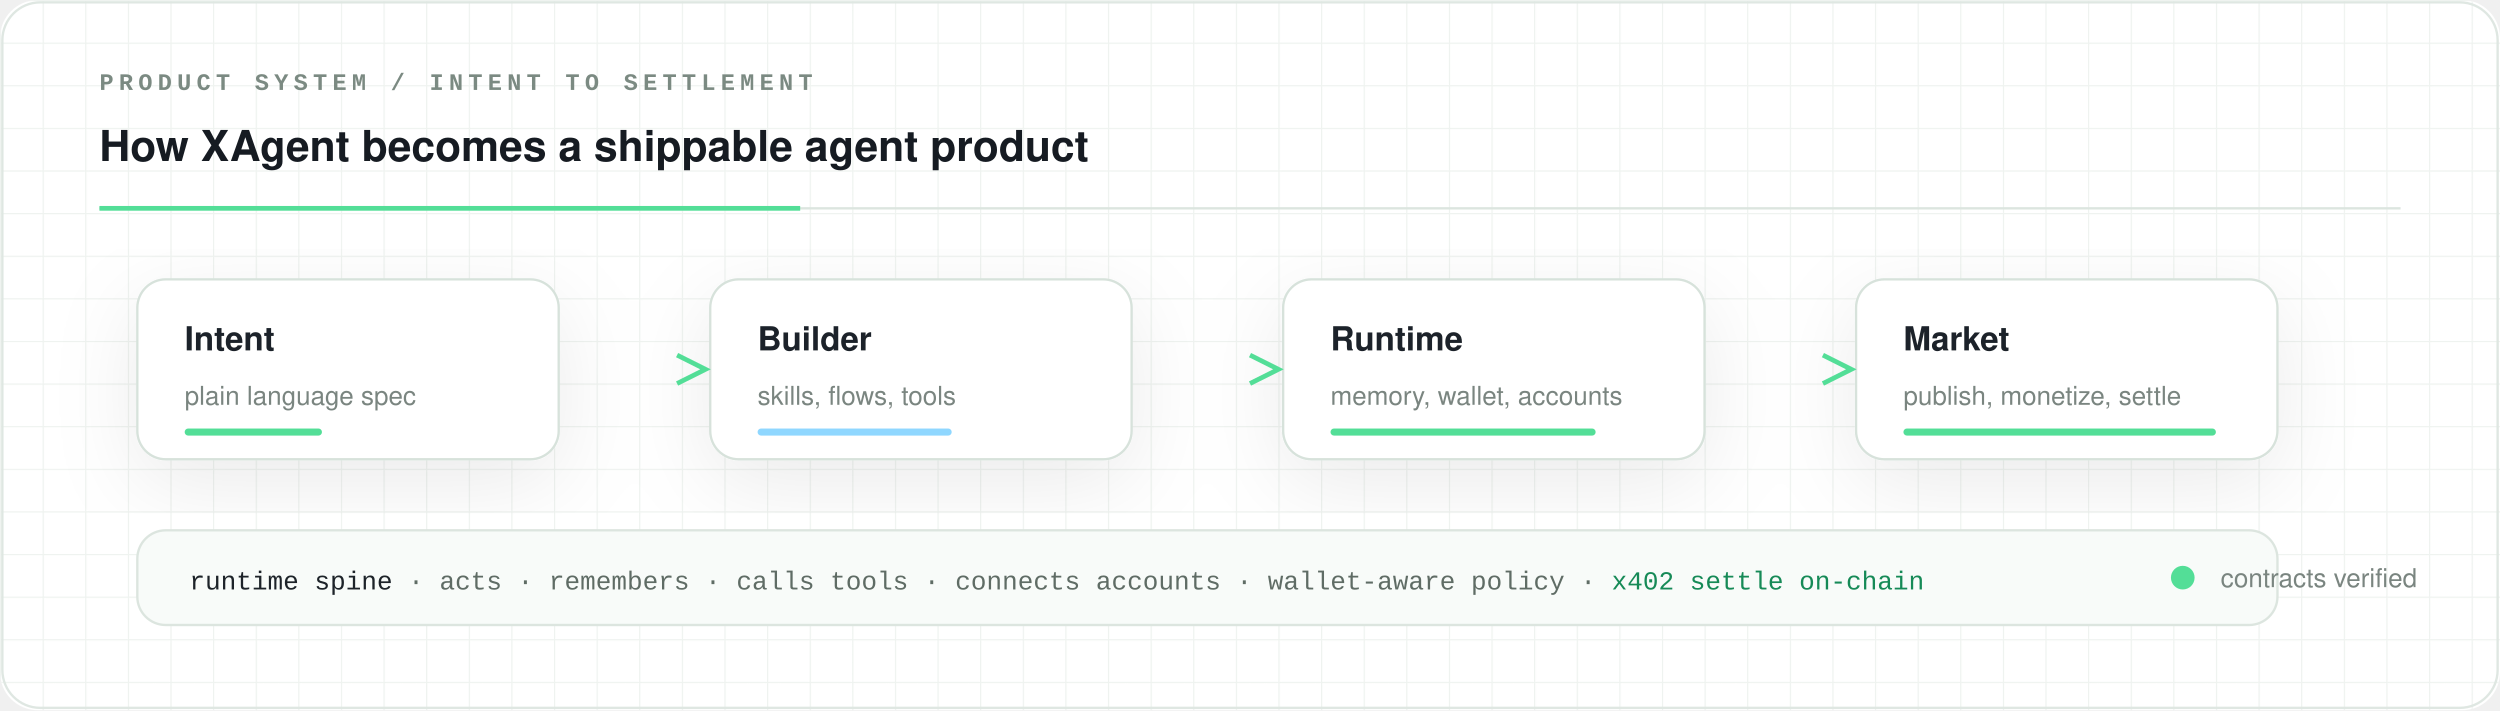
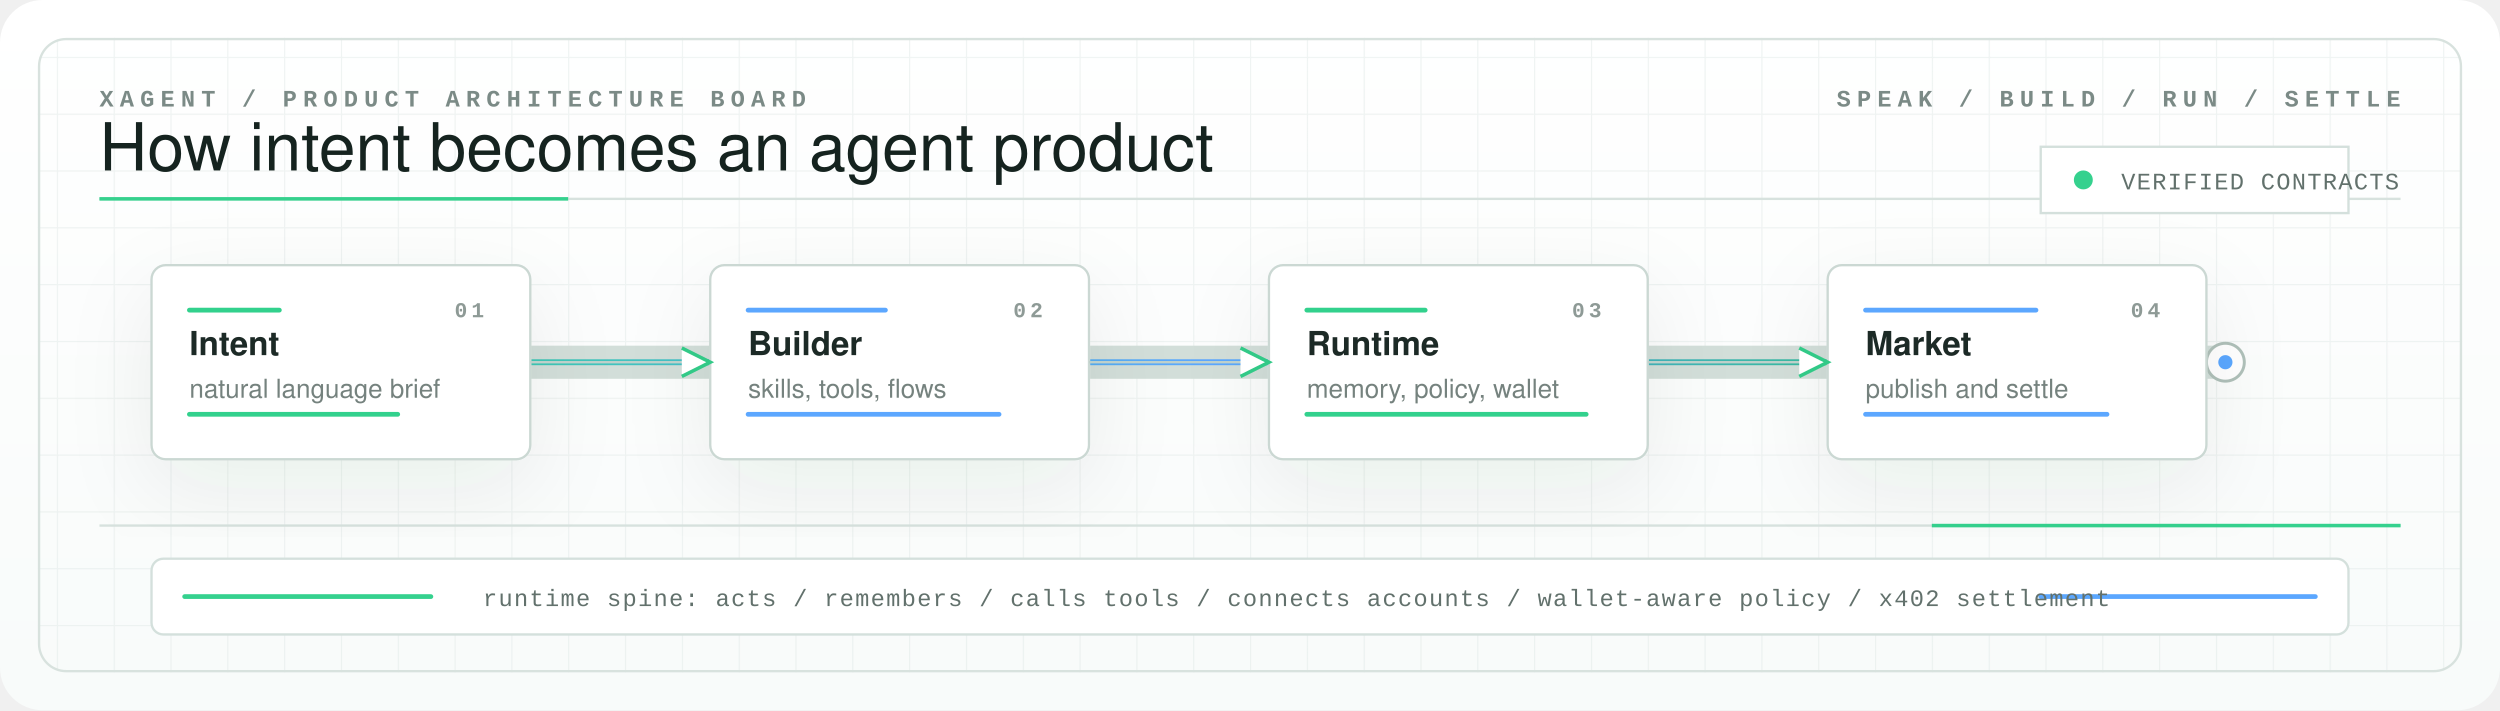
- <svg xmlns="http://www.w3.org/2000/svg" viewBox="0 0 1056 300" width="1056" height="300" role="img" aria-label="XAgent product system flow">
+ <svg xmlns="http://www.w3.org/2000/svg" viewBox="0 0 1056 300" width="1056" height="300" role="img" aria-label="XAgent premium product architecture flow">
  <defs>
-     <pattern id="grid" width="18" height="18" patternUnits="userSpaceOnUse">
-       <path d="M18 0H0V18" fill="none" stroke="#E8EEE9" stroke-width="1" opacity=".7" />
+     <pattern id="boardGrid" width="24" height="24" patternUnits="userSpaceOnUse">
+       <path d="M24 0H0V24" fill="none" stroke="#DCE6E2" stroke-width="1" stroke-opacity=".42" />
    </pattern>
-     <linearGradient id="line" x1="0" x2="1">
-       <stop offset="0" stop-color="#53DE97" />
-       <stop offset=".52" stop-color="#7BB6FF" />
-       <stop offset="1" stop-color="#53DE97" />
+     <linearGradient id="rail" x1="116" y1="0" x2="940" y2="0" gradientUnits="userSpaceOnUse">
+       <stop offset="0" stop-color="#34D399" />
+       <stop offset=".48" stop-color="#5BA7FF" />
+       <stop offset="1" stop-color="#22C55E" />
    </linearGradient>
-     <filter id="soft" x="-30%" y="-30%" width="160%" height="160%">
-       <feDropShadow dx="0" dy="10" stdDeviation="18" flood-color="#0E2B1B" flood-opacity=".08" />
+     <linearGradient id="sheet" x1="0" y1="0" x2="0" y2="300" gradientUnits="userSpaceOnUse">
+       <stop offset="0" stop-color="#FFFFFF" />
+       <stop offset="1" stop-color="#F8FBFA" />
+     </linearGradient>
+     <filter id="lift" x="-20%" y="-40%" width="140%" height="180%">
+       <feDropShadow dx="0" dy="12" stdDeviation="18" flood-color="#1F3B34" flood-opacity=".07" />
    </filter>
    <style>
- .title{font:700 18px -apple-system,BlinkMacSystemFont,Segoe UI,Helvetica,Arial,sans-serif;fill:#161B22}
- .kicker{font:600 10px SFMono-Regular,Consolas,Liberation Mono,Menlo,monospace;letter-spacing:2.2px;fill:#7B8A82}
- .label{font:700 14px -apple-system,BlinkMacSystemFont,Segoe UI,Helvetica,Arial,sans-serif;fill:#1D2329}
- .text{font:500 11px -apple-system,BlinkMacSystemFont,Segoe UI,Helvetica,Arial,sans-serif;fill:#7A8580}
- .mono{font:500 11px SFMono-Regular,Consolas,Liberation Mono,Menlo,monospace;fill:#5F6C65}
- .green{fill:#53DE97}.blue{fill:#5F9EF8}.ink{fill:#1D2329}.muted{fill:#8B9690}
- </style>
+       .eyebrow{font:600 10px SFMono-Regular,Consolas,Liberation Mono,Menlo,monospace;letter-spacing:2.6px;fill:#7B8A86}
+       .title{font:500 28px -apple-system,BlinkMacSystemFont,Segoe UI,Helvetica,Arial,sans-serif;fill:#15231F}
+       .label{font:650 14px -apple-system,BlinkMacSystemFont,Segoe UI,Helvetica,Arial,sans-serif;fill:#1E2A27}
+       .caption{font:500 11px -apple-system,BlinkMacSystemFont,Segoe UI,Helvetica,Arial,sans-serif;fill:#75827E}
+       .mono{font:500 10px SFMono-Regular,Consolas,Liberation Mono,Menlo,monospace;letter-spacing:.55px;fill:#62716C}
+       .tiny{font:600 9px SFMono-Regular,Consolas,Liberation Mono,Menlo,monospace;letter-spacing:1.7px;fill:#8E9A96}
+     </style>
  </defs>
-   <rect width="1056" height="300" rx="16" fill="#FFFFFF" />
-   <rect width="1056" height="300" rx="16" fill="url(#grid)" />
-   <rect x="1" y="1" width="1054" height="298" rx="16" fill="none" stroke="#DFE7E2" />
-   <text x="42" y="38" class="kicker">PRODUCT SYSTEM / INTENT TO SETTLEMENT</text>
-   <text x="42" y="68" class="title">How XAgent becomes a shippable agent product</text>
-   <path d="M42 88H1014" stroke="#DCE5DF" />
-   <path d="M42 88H338" stroke="#53DE97" stroke-width="2" />
-   <g filter="url(#soft)">
-     <g transform="translate(58 118)">
-       <rect width="178" height="76" rx="12" fill="#FFFFFF" stroke="#D7E2DB" />
-       <text x="20" y="30" class="label">Intent</text>
-       <text x="20" y="53" class="text">plain language spec</text>
-       <rect x="20" y="63" width="58" height="3" rx="1.5" fill="#53DE97" />
+   <rect width="1056" height="300" rx="18" fill="url(#sheet)" />
+   <rect x="16" y="16" width="1024" height="268" rx="12" fill="url(#boardGrid)" />
+   <rect x="16.5" y="16.5" width="1023" height="267" rx="11.5" fill="none" stroke="#D8E2DE" />
+   <path d="M42 84H1014M42 222H1014" stroke="#D7E2DE" />
+   <path d="M42 84H240M816 222H1014" stroke="#35D18E" stroke-width="1.5" />
+   <text x="42" y="45" class="eyebrow">XAGENT / PRODUCT ARCHITECTURE BOARD</text>
+   <text x="42" y="72" class="title">How intent becomes an agent product</text>
+   <text x="1014" y="45" text-anchor="end" class="eyebrow">SPEAK / BUILD / RUN / SETTLE</text>
+   <path d="M116 153H940" fill="none" stroke="#D2DED9" stroke-width="14" stroke-linecap="round" />
+   <path d="M116 153H940" fill="none" stroke="url(#rail)" stroke-width="2.5" stroke-linecap="round" />
+   <g fill="#FFFFFF" stroke="#AFC0B9" stroke-width="1.25">
+     <circle cx="116" cy="153" r="8" />
+     <circle cx="352" cy="153" r="8" />
+     <circle cx="588" cy="153" r="8" />
+     <circle cx="824" cy="153" r="8" />
+     <circle cx="940" cy="153" r="8" />
+   </g>
+   <g fill="#34D399">
+     <circle cx="116" cy="153" r="3" />
+     <circle cx="352" cy="153" r="3" />
+     <circle cx="588" cy="153" r="3" />
+     <circle cx="824" cy="153" r="3" />
+   </g>
+   <circle cx="940" cy="153" r="3" fill="#5BA7FF" />
+   <g filter="url(#lift)">
+     <g transform="translate(64 112)">
+       <rect width="160" height="82" rx="6" fill="#FFFFFF" stroke="#CBD8D3" />
+       <path d="M16 19H54M16 63H104" stroke="#33D18D" stroke-width="2" stroke-linecap="round" />
+       <text x="16" y="38" class="label">Intent</text>
+       <text x="16" y="56" class="caption">natural language brief</text>
+       <text x="128" y="22" class="tiny">01</text>
    </g>
-     <g transform="translate(300 118)">
-       <rect width="178" height="76" rx="12" fill="#FFFFFF" stroke="#D7E2DB" />
-       <text x="20" y="30" class="label">Builder</text>
-       <text x="20" y="53" class="text">skills, flows, tools</text>
-       <rect x="20" y="63" width="82" height="3" rx="1.5" fill="#8FD7FF" />
+     <g transform="translate(300 112)">
+       <rect width="160" height="82" rx="6" fill="#FFFFFF" stroke="#CBD8D3" />
+       <path d="M16 19H74M16 63H122" stroke="#5BA7FF" stroke-width="2" stroke-linecap="round" />
+       <text x="16" y="38" class="label">Builder</text>
+       <text x="16" y="56" class="caption">skills, tools, flows</text>
+       <text x="128" y="22" class="tiny">02</text>
    </g>
-     <g transform="translate(542 118)">
-       <rect width="178" height="76" rx="12" fill="#FFFFFF" stroke="#D7E2DB" />
-       <text x="20" y="30" class="label">Runtime</text>
-       <text x="20" y="53" class="text">memory, wallet, accounts</text>
-       <rect x="20" y="63" width="112" height="3" rx="1.5" fill="#53DE97" />
+     <g transform="translate(536 112)">
+       <rect width="160" height="82" rx="6" fill="#FFFFFF" stroke="#CBD8D3" />
+       <path d="M16 19H66M16 63H134" stroke="#33D18D" stroke-width="2" stroke-linecap="round" />
+       <text x="16" y="38" class="label">Runtime</text>
+       <text x="16" y="56" class="caption">memory, policy, wallet</text>
+       <text x="128" y="22" class="tiny">03</text>
    </g>
-     <g transform="translate(784 118)">
-       <rect width="178" height="76" rx="12" fill="#FFFFFF" stroke="#D7E2DB" />
-       <text x="20" y="30" class="label">Market</text>
-       <text x="20" y="53" class="text">publish, monetize, settle</text>
-       <rect x="20" y="63" width="132" height="3" rx="1.5" fill="#53DE97" />
+     <g transform="translate(772 112)">
+       <rect width="160" height="82" rx="6" fill="#FFFFFF" stroke="#CBD8D3" />
+       <path d="M16 19H88M16 63H118" stroke="#5BA7FF" stroke-width="2" stroke-linecap="round" />
+       <text x="16" y="38" class="label">Market</text>
+       <text x="16" y="56" class="caption">publish and settle</text>
+       <text x="128" y="22" class="tiny">04</text>
    </g>
  </g>
-   <path d="M238 156H296" stroke="url(#line)" stroke-width="2" />
-   <path d="M480 156H538" stroke="url(#line)" stroke-width="2" />
-   <path d="M722 156H780" stroke="url(#line)" stroke-width="2" />
-   <path d="M286 150L298 156L286 162" fill="none" stroke="#53DE97" stroke-width="2" />
-   <path d="M528 150L540 156L528 162" fill="none" stroke="#53DE97" stroke-width="2" />
-   <path d="M770 150L782 156L770 162" fill="none" stroke="#53DE97" stroke-width="2" />
-   <rect x="58" y="224" width="904" height="40" rx="12" fill="#F8FBF9" stroke="#DCE5DF" />
-   <text x="80" y="249" class="mono">
-     <tspan fill="#1D2329">runtime spine</tspan> · acts · remembers · calls tools · connects accounts · wallet-aware policy · <tspan fill="#168A57">x402 settle on-chain</tspan>
-   </text>
-   <circle cx="922" cy="244" r="5" fill="#53DE97" />
-   <text x="938" y="248" class="text">contracts verified</text>
+   <g fill="none" stroke="#BFD0CA" stroke-width="1">
+     <path d="M224 153H300" />
+     <path d="M460 153H536" />
+     <path d="M696 153H772" />
+   </g>
+   <g fill="#FFFFFF" stroke="#32C987" stroke-width="1.5">
+     <path d="M288 147L300 153L288 159" />
+     <path d="M524 147L536 153L524 159" />
+     <path d="M760 147L772 153L760 159" />
+   </g>
+   <g transform="translate(64 236)">
+     <rect width="928" height="32" rx="5" fill="#FFFFFF" stroke="#D4E0DC" />
+     <path d="M14 16H118" stroke="#35D18E" stroke-width="2" stroke-linecap="round" />
+     <path d="M798 16H914" stroke="#5BA7FF" stroke-width="2" stroke-linecap="round" />
+     <text x="140" y="20" class="mono">runtime spine: acts / remembers / calls tools / connects accounts / wallet-aware policy / x402 settlement</text>
+   </g>
+   <g transform="translate(862 62)">
+     <path d="M0 0H130V28H0Z" fill="#FFFFFF" stroke="#D4E0DC" />
+     <circle cx="18" cy="14" r="4" fill="#35D18E" />
+     <text x="34" y="18" class="mono">VERIFIED CONTRACTS</text>
+   </g>
</svg>
